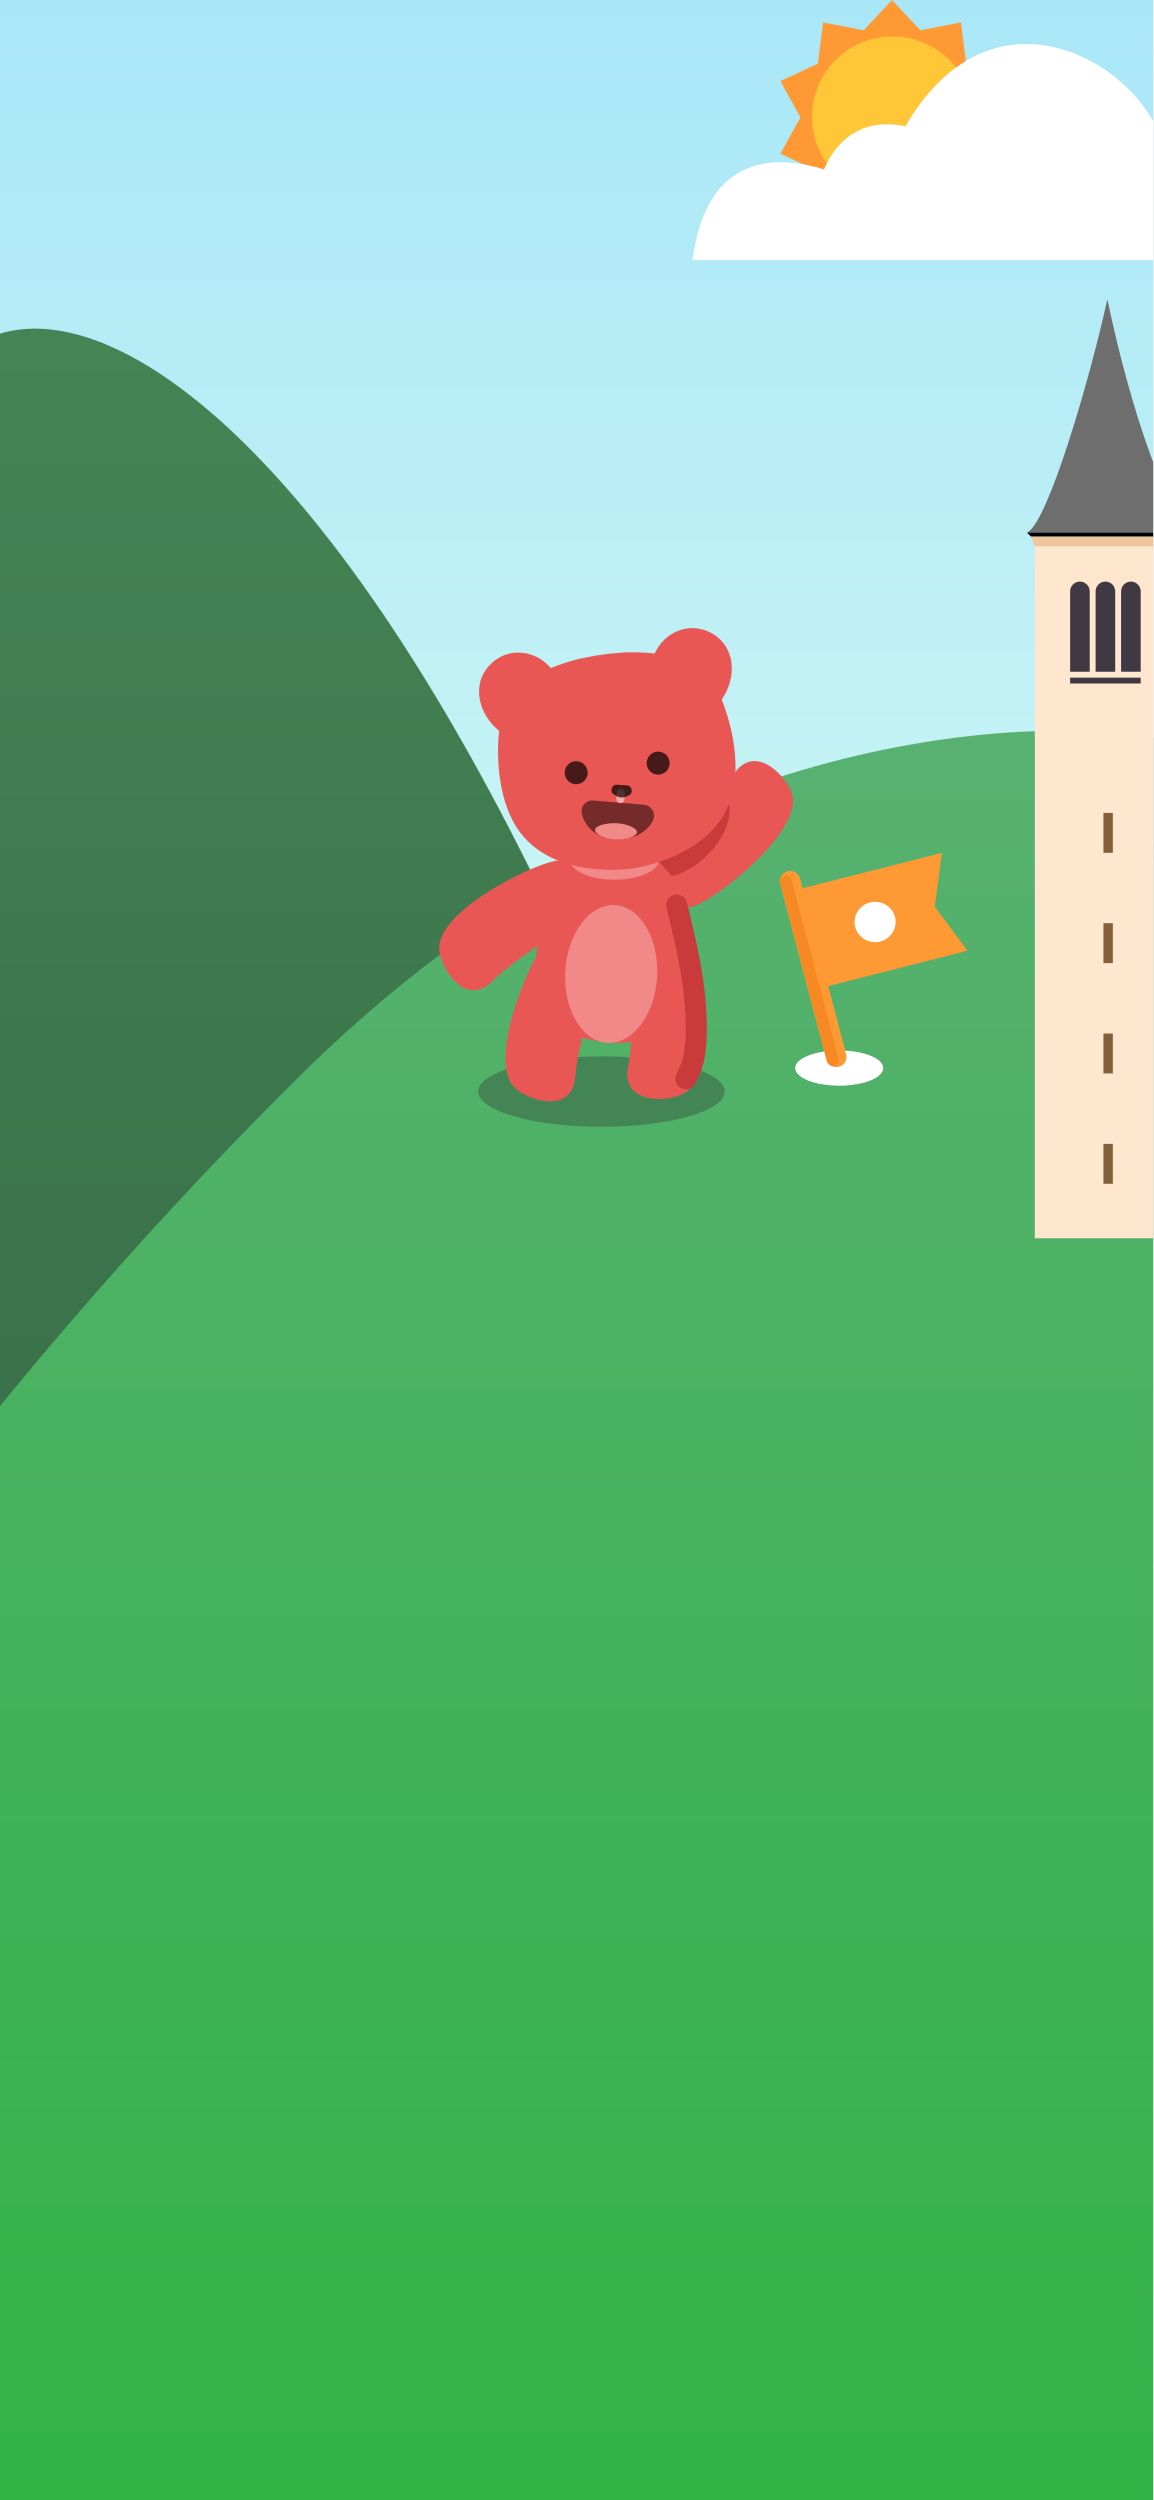
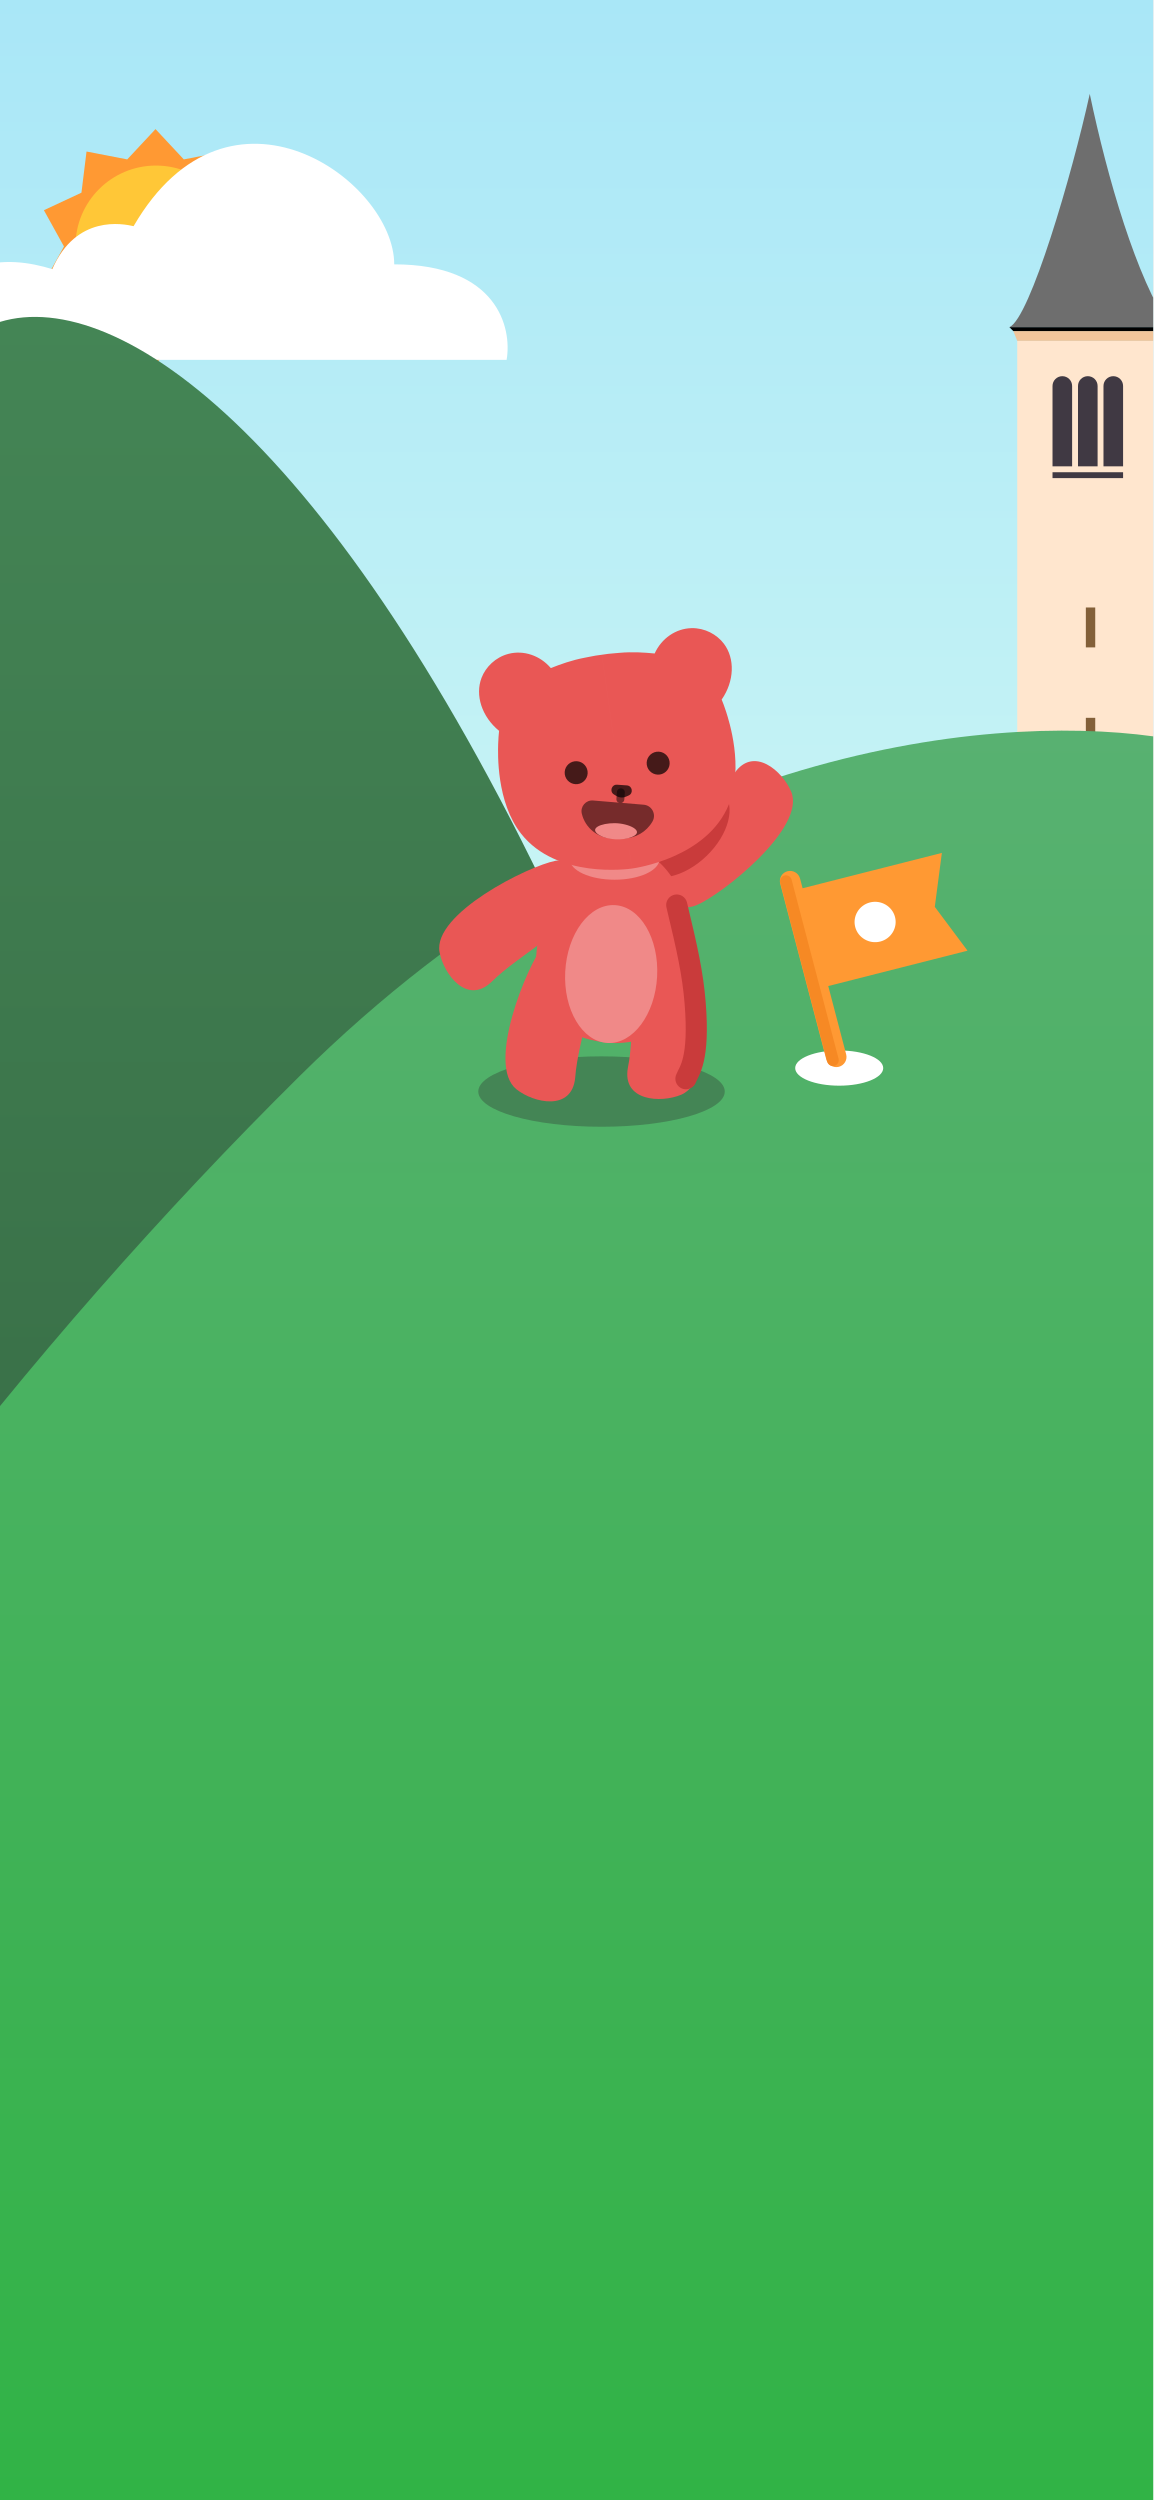
<svg xmlns="http://www.w3.org/2000/svg" width="393" height="852" viewBox="0 0 393 852" fill="none">
-   <g clip-path="url(#clip0_4189_1073)">
-     <rect width="393" height="852" fill="url(#paint0_linear_4189_1073)" />
-     <path d="M373 1127V849.896C334.958 680.463 262.121 473.318 196.243 329.045C116.361 154.104 40.493 101.392 0 113.702V1127H373Z" fill="url(#paint1_linear_4189_1073)" />
-     <path d="M-135 852V683.14C-81.149 574.722 8.821 459.081 102.075 366.764C215.151 254.822 335.68 243.072 393 250.949V852H-135Z" fill="url(#paint2_linear_4189_1073)" />
-     <path d="M304 0L313.641 10.327L327.511 7.639L329.241 21.661L342.042 27.639L335.2 40L342.042 52.361L329.241 58.339L327.511 72.361L313.641 69.673L304 80L294.359 69.673L280.489 72.361L278.759 58.339L265.958 52.361L272.8 40L265.958 27.639L278.759 21.661L280.489 7.639L294.359 10.327L304 0Z" fill="#FF9933" />
-     <circle cx="304.152" cy="39.848" r="27.424" fill="#FFC737" />
-     <circle cx="304.152" cy="39.848" r="23.788" fill="#FFC737" />
-     <path d="M435.653 88.632H236C240.889 51.214 265.88 53.111 280.82 57.721C288.969 39.012 304.996 42.265 308.527 43.079C341.124 -13.058 397.352 27.612 397.352 56.094C432.557 56.094 437.555 77.786 435.653 88.632Z" fill="white" />
-     <rect x="352.672" y="186.175" width="49.436" height="235.825" fill="#FFE6CE" />
-     <path d="M351.336 182.835H402.777L401.441 186.176H352.673L351.336 182.835Z" fill="#F1C59B" />
-     <path d="M350 181.499C357.015 178.493 371.378 129.39 377.39 102C383.403 130.727 393.424 165.132 404.781 181.499H350Z" fill="#6E6E6E" />
-     <path d="M350 181.499H404.781L402.777 182.835H351.336L350 181.499Z" fill="black" />
-     <rect x="376.055" y="277.032" width="3.2" height="13.6" fill="#836039" />
-     <rect x="376.055" y="314.632" width="3.2" height="13.6" fill="#836039" />
-     <rect x="376.055" y="352.232" width="3.2" height="13.6" fill="#836039" />
-     <rect x="376.055" y="389.832" width="3.2" height="13.6" fill="#836039" />
-     <path d="M373.382 201.542C373.382 199.698 374.878 198.202 376.723 198.202C378.567 198.202 380.063 199.698 380.063 201.542V228.933H373.382V201.542Z" fill="#403943" />
-     <path d="M382.067 201.542C382.067 199.698 383.562 198.202 385.407 198.202C387.252 198.202 388.747 199.698 388.747 201.542V228.933H382.067V201.542Z" fill="#403943" />
-     <path d="M364.697 201.542C364.697 199.698 366.193 198.202 368.038 198.202C369.882 198.202 371.378 199.698 371.378 201.542V228.933H364.697V201.542Z" fill="#403943" />
-     <rect x="364.698" y="230.938" width="24.05" height="2.004" fill="#403943" />
+   <g clip-path="url(#clip0_4834_2220)">
+     <rect width="393" height="852" fill="url(#paint0_linear_4834_2220)" />
+     <path d="M53 44L62.641 54.327L76.511 51.639L78.241 65.661L91.042 71.639L84.2 84L91.042 96.361L78.241 102.339L76.511 116.361L62.641 113.673L53 124L43.359 113.673L29.489 116.361L27.759 102.339L14.958 96.361L21.8 84L14.958 71.639L27.759 65.661L29.489 51.639L43.359 54.327L53 44Z" fill="#FF9933" />
+     <circle cx="53.151" cy="83.848" r="27.424" fill="#FFC737" />
+     <circle cx="53.151" cy="83.848" r="23.788" fill="#FFC737" />
+     <path d="M172.653 122.632H-27C-22.11 85.214 2.88 87.111 17.82 91.721C25.969 73.012 41.996 76.265 45.527 77.079C78.124 20.942 134.352 61.612 134.352 90.094C169.557 90.094 174.555 111.786 172.653 122.632Z" fill="white" />
+     <path d="M346.672 116.175H396.109V352H346.672V116.175Z" fill="#FFE6CE" />
+     <path d="M345.336 112.835H396.777L395.441 116.176H346.673L345.336 112.835Z" fill="#F1C59B" />
+     <path d="M344 111.499C351.015 108.493 365.378 59.39 371.39 32C377.403 60.727 387.424 95.132 398.781 111.499H344Z" fill="#6E6E6E" />
+     <path d="M344 111.499H398.781L396.777 112.835H345.336L344 111.499Z" fill="black" />
+     <rect x="370.055" y="207.032" width="3.2" height="13.6" fill="#836039" />
+     <rect x="370.055" y="244.632" width="3.2" height="13.6" fill="#836039" />
+     <rect x="370.055" y="282.232" width="3.2" height="13.6" fill="#836039" />
+     <rect x="370.055" y="319.832" width="3.2" height="13.6" fill="#836039" />
+     <path d="M367.382 131.542C367.382 129.698 368.878 128.202 370.723 128.202C372.567 128.202 374.063 129.698 374.063 131.542V158.933H367.382V131.542Z" fill="#403943" />
+     <path d="M376.067 131.542C376.067 129.698 377.562 128.202 379.407 128.202C381.252 128.202 382.747 129.698 382.747 131.542V158.933H376.067V131.542Z" fill="#403943" />
+     <path d="M358.697 131.542C358.697 129.698 360.193 128.202 362.038 128.202C363.882 128.202 365.378 129.698 365.378 131.542V158.933H358.697V131.542Z" fill="#403943" />
+     <rect x="358.698" y="160.938" width="24.05" height="2.004" fill="#403943" />
+     <path d="M373 1123V845.896C334.958 676.463 262.121 469.318 196.243 325.045C116.361 150.104 40.493 97.392 0 109.702V1123H373Z" fill="url(#paint1_linear_4834_2220)" />
+     <path d="M-135 852V683.14C-81.149 574.722 8.821 459.081 102.075 366.764C215.151 254.822 335.68 243.072 393 250.949V852H-135Z" fill="url(#paint2_linear_4834_2220)" />
    <ellipse cx="205" cy="372" rx="42" ry="12" fill="#448555" />
-     <path d="M226.035 297.59C225.68 288.544 243 274.712 250.262 263.547C256.811 254.053 266.755 262.814 269.653 269.838C274.73 282.143 246.103 304.867 237.337 308.505C230.615 311.295 226.328 305.039 226.035 297.59Z" fill="#E95755" />
+     <path d="M226.035 297.59C225.68 288.544 243 274.712 250.262 263.547C256.81 254.053 266.755 262.814 269.653 269.838C274.73 282.143 246.103 304.867 237.337 308.505C230.615 311.295 226.328 305.039 226.035 297.59Z" fill="#E95755" />
    <path d="M200.616 325.77C205.329 333.499 196.931 354.011 196.022 367.299C194.922 378.781 181.97 375.967 176.02 371.242C165.596 362.964 179.543 329.18 185.43 321.735C189.945 316.026 196.734 319.405 200.616 325.77Z" fill="#E95755" />
    <path d="M220.674 322.668C214.064 328.853 216.663 350.865 213.981 363.911C211.966 375.268 225.199 376.025 232.197 373.066C244.456 367.881 240.064 331.596 236.386 322.846C233.565 316.137 226.118 317.575 220.674 322.668Z" fill="#E95755" />
    <ellipse cx="232.606" cy="283.267" rx="19.167" ry="11.76" transform="rotate(-43.883 232.606 283.267)" fill="#C93B3B" />
    <path d="M209.646 355.474C205.638 355.474 181.797 353.818 182.428 331.373C183.222 303.108 194.248 288.317 209.646 288.054V288.051C209.716 288.051 209.785 288.051 209.855 288.052C209.925 288.051 209.995 288.051 210.064 288.051V288.054C225.462 288.317 236.488 303.108 237.282 331.373C237.913 353.818 214.054 355.474 210.064 355.474H209.646Z" fill="#E95755" />
    <path d="M198.206 306.352C196.687 315.277 176.887 325.237 167.477 334.664C159.11 342.602 151.187 331.977 149.801 324.507C147.372 311.419 180.072 295.091 189.4 293.34C196.554 291.997 199.457 299.003 198.206 306.352Z" fill="#E95755" />
    <path d="M233.767 367.627C234.864 364.822 238.479 361.354 236.903 341.754C236.11 331.894 234.213 323.33 230.631 308.435" stroke="#C93B3B" stroke-width="7.2" stroke-linecap="round" stroke-linejoin="round" />
    <ellipse cx="208.288" cy="331.955" rx="15.68" ry="23.52" transform="rotate(3.03197 208.288 331.955)" fill="#F08988" />
-     <ellipse cx="209.463" cy="292.754" rx="15.288" ry="7.056" fill="#F08988" />
-     <path fill-rule="evenodd" clip-rule="evenodd" d="M215.362 296.002C214.171 296.185 189.717 299.574 177.59 284.119C169.14 273.351 169.673 256.752 169.778 253.457L169.78 253.409C169.838 251.596 169.975 250.094 170.089 249.072C164.183 244.249 161.848 236.901 164.113 231.001C165.528 227.314 168.851 223.991 173.28 222.836C178.43 221.493 184.055 223.373 187.715 227.684C190.958 226.405 194.807 224.993 199.252 224.152C199.759 224.056 200.258 223.957 200.75 223.859C202.272 223.556 203.725 223.266 205.121 223.136L209.034 250.98C209.035 250.98 209.035 250.98 209.036 250.979L205.123 223.136C206.501 222.876 207.977 222.754 209.523 222.626C210.023 222.584 210.53 222.542 211.044 222.495C215.549 222.078 219.638 222.374 223.108 222.71C225.438 217.557 230.326 214.2 235.647 214.071C240.224 213.961 244.334 216.239 246.71 219.393C250.514 224.439 250.294 232.147 245.945 238.411C246.336 239.362 246.881 240.768 247.437 242.495L247.452 242.541C248.462 245.679 253.549 261.489 248.395 274.168C240.997 292.367 216.557 295.85 215.362 296.002ZM215.362 296.002L215.364 296.002L214.49 289.787C214.489 289.787 214.489 289.787 214.488 289.787L215.362 296.002Z" fill="#E95755" />
-     <path d="M208.929 285.72H212.426C216.538 285.72 220.334 283.517 222.374 279.948C223.759 277.523 222.158 274.479 219.375 274.247L202.128 272.81C199.658 272.604 197.706 274.868 198.273 277.281C199.437 282.226 203.849 285.72 208.929 285.72Z" fill="#762B2B" />
+     <ellipse cx="209.464" cy="292.754" rx="15.288" ry="7.056" fill="#F08988" />
+     <path fill-rule="evenodd" clip-rule="evenodd" d="M215.362 296.002C214.171 296.185 189.717 299.574 177.59 284.119C169.14 273.351 169.673 256.752 169.778 253.457L169.78 253.409C169.838 251.596 169.975 250.094 170.089 249.072C164.183 244.249 161.848 236.901 164.113 231.001C165.528 227.314 168.851 223.991 173.28 222.836C178.43 221.493 184.055 223.373 187.715 227.684C190.958 226.405 194.807 224.993 199.252 224.152C199.759 224.056 200.258 223.957 200.75 223.859C202.272 223.556 203.724 223.266 205.121 223.136L209.034 250.98C209.035 250.98 209.035 250.98 209.036 250.979L205.123 223.136C206.501 222.876 207.977 222.754 209.523 222.626C210.023 222.584 210.53 222.542 211.044 222.495C215.549 222.078 219.638 222.374 223.108 222.71C225.438 217.557 230.326 214.2 235.647 214.071C240.224 213.961 244.334 216.239 246.71 219.393C250.514 224.439 250.294 232.147 245.945 238.411C246.336 239.362 246.881 240.768 247.437 242.495L247.452 242.541C248.462 245.679 253.549 261.489 248.395 274.168C240.997 292.367 216.557 295.85 215.362 296.002ZM215.362 296.002L215.363 296.002L214.49 289.787C214.489 289.787 214.489 289.787 214.488 289.787L215.362 296.002Z" fill="#E95755" />
+     <path d="M208.929 285.72H212.426C216.538 285.72 220.334 283.517 222.374 279.948C223.76 277.523 222.158 274.479 219.375 274.247L202.128 272.81C199.658 272.604 197.706 274.868 198.273 277.281C199.437 282.226 203.849 285.72 208.929 285.72Z" fill="#762B2B" />
    <path d="M215.343 285.239C212.08 286.599 206.854 286.206 204.233 284.592C200.447 282.26 204.912 280.535 209.405 280.535C214.274 280.535 220.047 283.279 215.343 285.239Z" fill="#F08988" />
-     <path d="M211.587 270.02L211.423 272.366" stroke="white" stroke-opacity="0.5" stroke-width="2.7" stroke-linecap="round" stroke-linejoin="round" />
+     <path d="M211.587 270.02L211.423 272.366" stroke="#762B2B" stroke-width="2.7" stroke-linecap="round" stroke-linejoin="round" />
    <path d="M209.231 270.757L210.041 271.254C211.044 271.87 212.284 271.957 213.363 271.487L214.234 271.107C215.959 270.355 215.518 267.793 213.64 267.662L210.299 267.428C208.421 267.297 207.627 269.772 209.231 270.757Z" fill="black" fill-opacity="0.7" />
    <ellipse cx="196.358" cy="263.336" rx="3.92" ry="3.92" transform="rotate(-8 196.358 263.336)" fill="black" fill-opacity="0.7" />
-     <ellipse cx="224.299" cy="260.083" rx="3.92" ry="3.92" transform="rotate(-8 224.299 260.083)" fill="black" fill-opacity="0.7" />
+     <ellipse cx="224.3" cy="260.083" rx="3.92" ry="3.92" transform="rotate(-8 224.3 260.083)" fill="black" fill-opacity="0.7" />
    <ellipse cx="286" cy="364" rx="15" ry="6" fill="white" />
-     <ellipse cx="298.996" cy="314.251" rx="9.452" ry="9.294" transform="rotate(-0.657696 298.996 314.251)" fill="white" />
-     <path d="M320.988 290.666L273.528 302.716L272.667 299.434C272.177 297.566 270.262 296.436 268.39 296.912C266.517 297.387 265.397 299.287 265.887 301.156L281.595 361.044C282.085 362.913 284 364.042 285.873 363.566C287.745 363.091 288.865 361.191 288.375 359.323L282.269 336.044L329.729 323.993L318.579 309.051L320.988 290.666ZM305.019 312.494C305.98 316.16 303.716 319.934 299.987 320.881C296.258 321.828 292.42 319.603 291.459 315.937C290.497 312.271 292.761 308.497 296.49 307.55C300.219 306.603 304.057 308.828 305.019 312.494Z" fill="#FF9933" />
+     <ellipse cx="298.995" cy="314.251" rx="9.452" ry="9.294" transform="rotate(-0.657696 298.995 314.251)" fill="white" />
+     <path d="M320.988 290.666L273.528 302.716L272.667 299.434C272.177 297.566 270.262 296.436 268.389 296.912C266.517 297.387 265.397 299.287 265.887 301.156L281.595 361.044C282.085 362.913 284 364.042 285.873 363.566C287.745 363.091 288.865 361.191 288.375 359.323L282.269 336.044L329.729 323.993L318.578 309.051L320.988 290.666ZM305.018 312.494C305.98 316.16 303.716 319.934 299.987 320.881C296.258 321.828 292.42 319.603 291.459 315.937C290.497 312.271 292.761 308.497 296.49 307.55C300.219 306.603 304.057 308.828 305.018 312.494Z" fill="#FF9933" />
    <path d="M267.849 300.308L283.849 361.309" stroke="#F68924" stroke-width="4" stroke-linecap="round" stroke-linejoin="round" />
  </g>
  <defs>
-     <linearGradient id="paint0_linear_4189_1073" x1="196" y1="-757" x2="196" y2="547.5" gradientUnits="userSpaceOnUse">
+     <linearGradient id="paint0_linear_4834_2220" x1="196" y1="-757" x2="196" y2="547.5" gradientUnits="userSpaceOnUse">
      <stop stop-color="#FFAA5B" />
      <stop offset="0" stop-color="#5DC5FF" />
      <stop offset="1" stop-color="#E0FFF2" />
    </linearGradient>
-     <linearGradient id="paint1_linear_4189_1073" x1="186.5" y1="112" x2="186.5" y2="1127" gradientUnits="userSpaceOnUse">
+     <linearGradient id="paint1_linear_4834_2220" x1="186.5" y1="108" x2="186.5" y2="1123" gradientUnits="userSpaceOnUse">
      <stop stop-color="#448555" />
      <stop offset="1" stop-color="#284F33" />
    </linearGradient>
-     <linearGradient id="paint2_linear_4189_1073" x1="129" y1="249" x2="129" y2="852" gradientUnits="userSpaceOnUse">
+     <linearGradient id="paint2_linear_4834_2220" x1="129" y1="249" x2="129" y2="852" gradientUnits="userSpaceOnUse">
      <stop stop-color="#58B171" />
      <stop offset="1" stop-color="#31B346" />
    </linearGradient>
-     <clipPath id="clip0_4189_1073">
+     <clipPath id="clip0_4834_2220">
      <rect width="393" height="852" fill="white" />
    </clipPath>
  </defs>
</svg>
